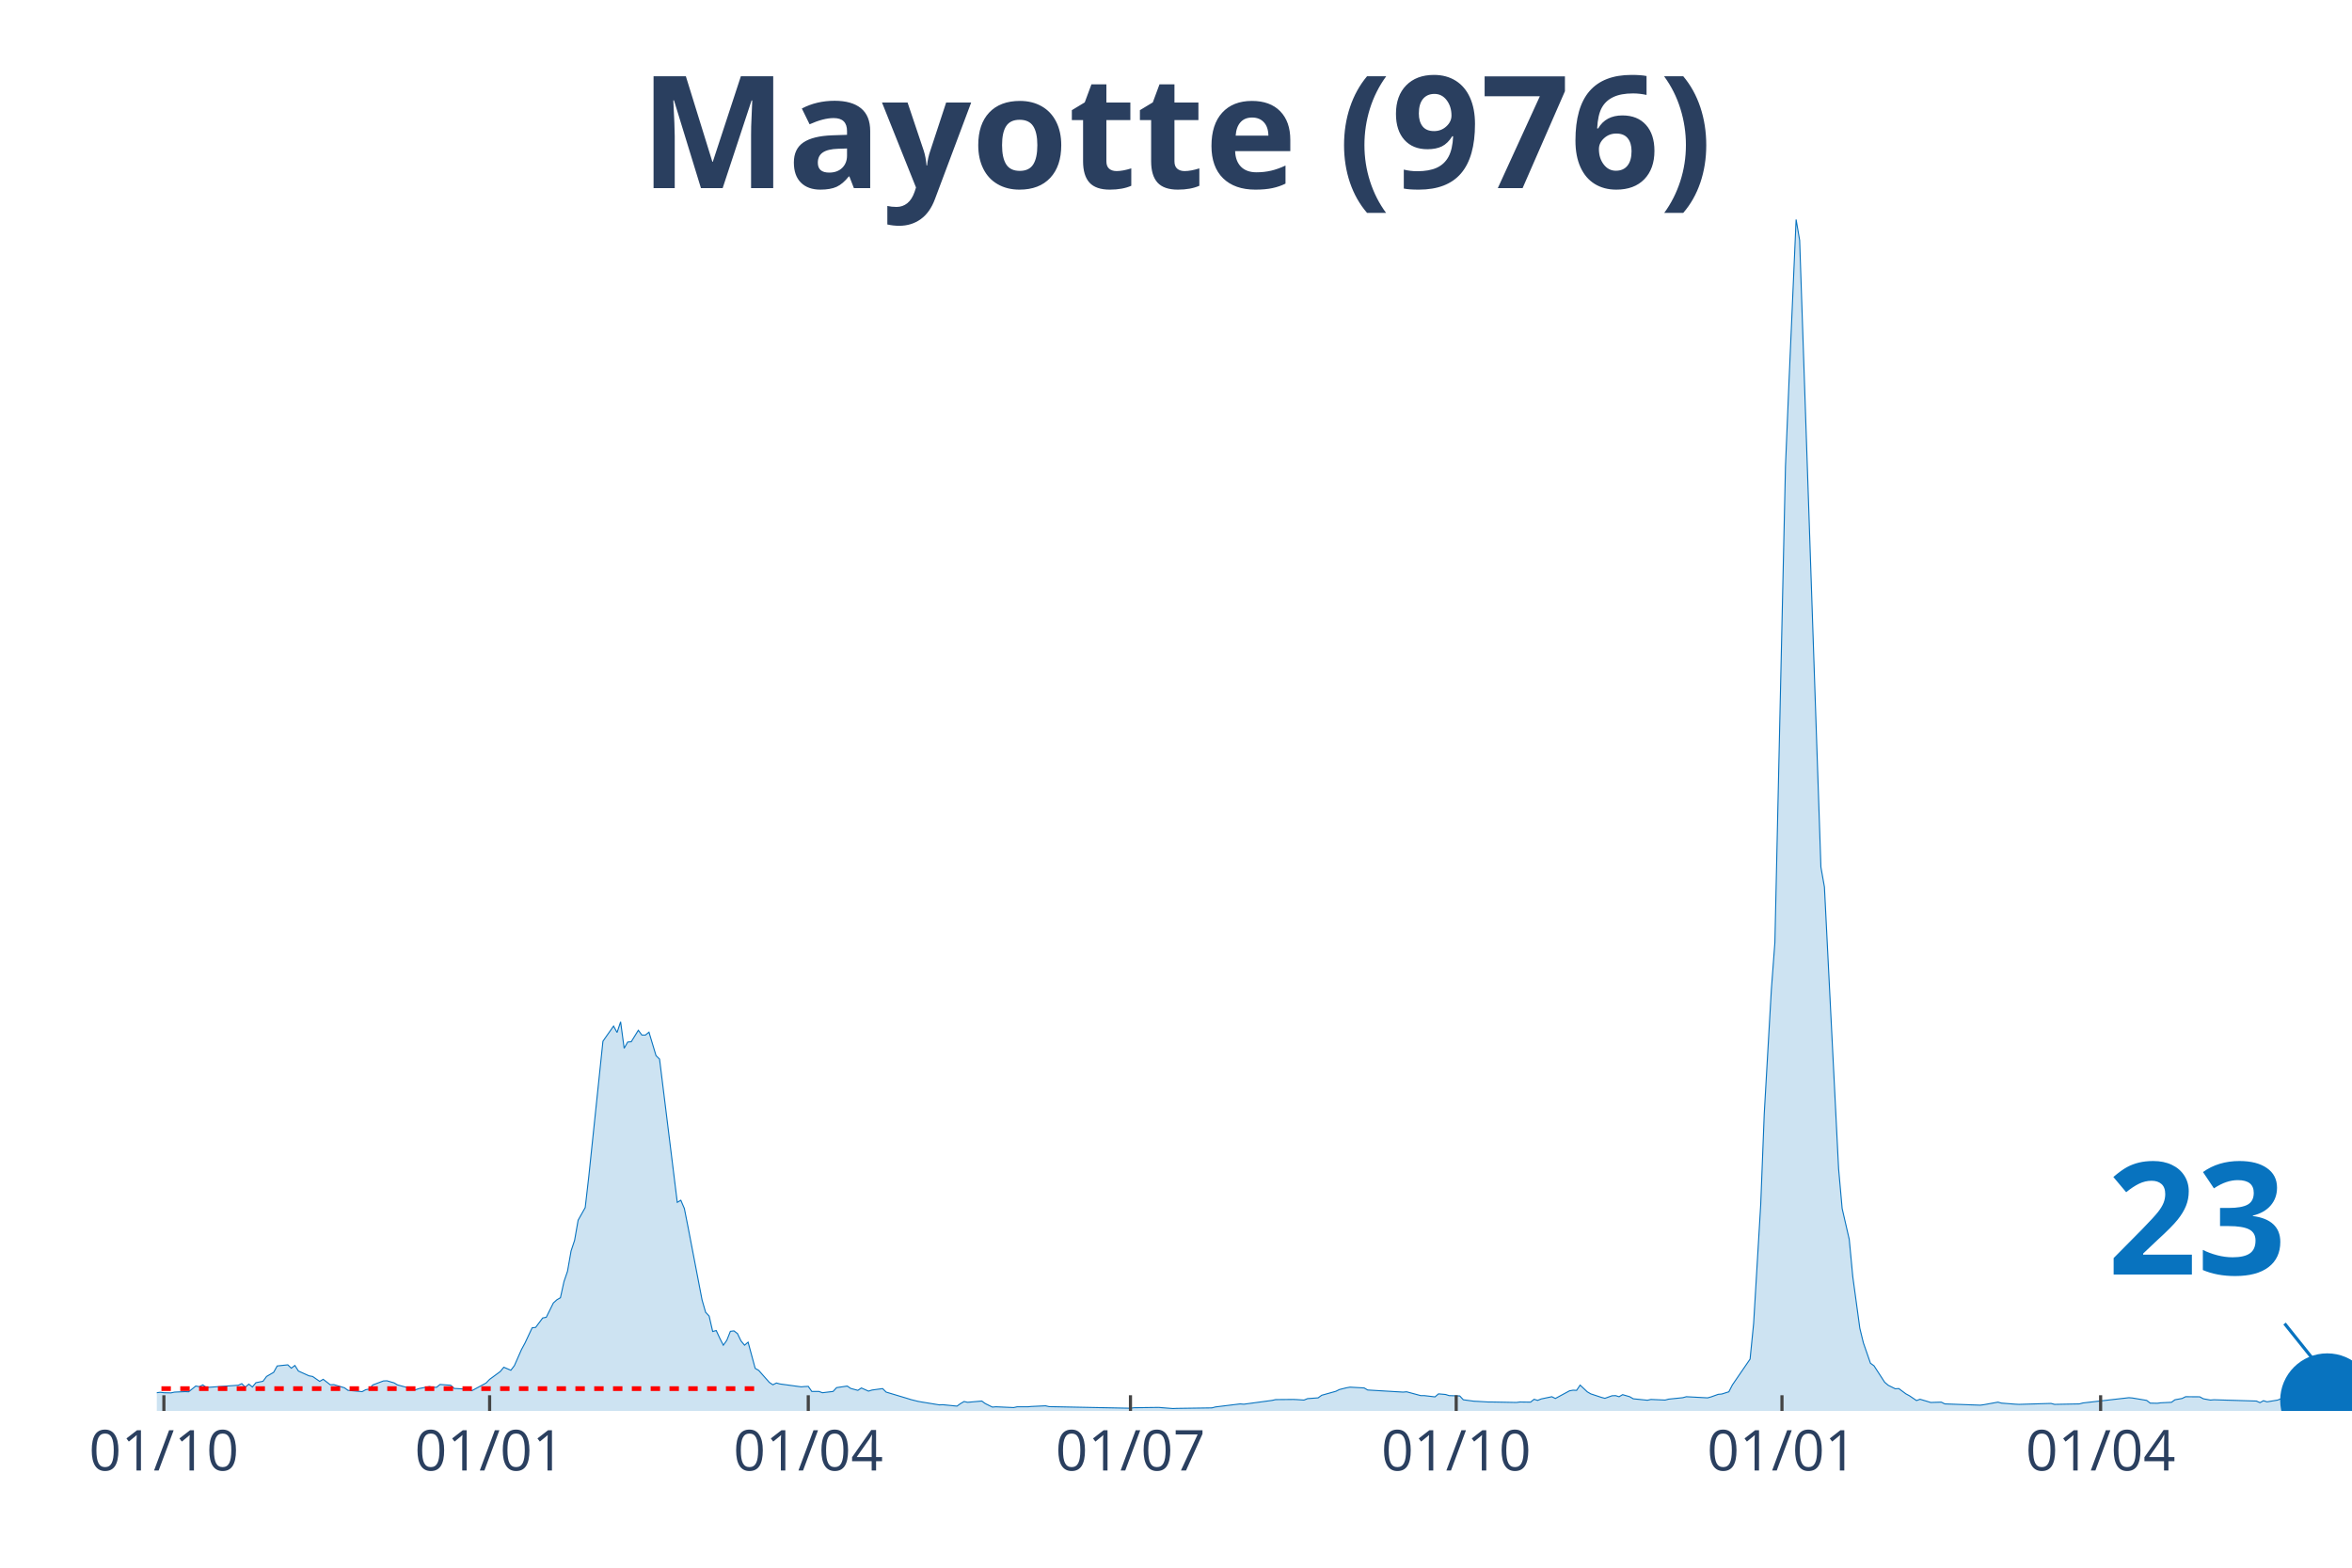
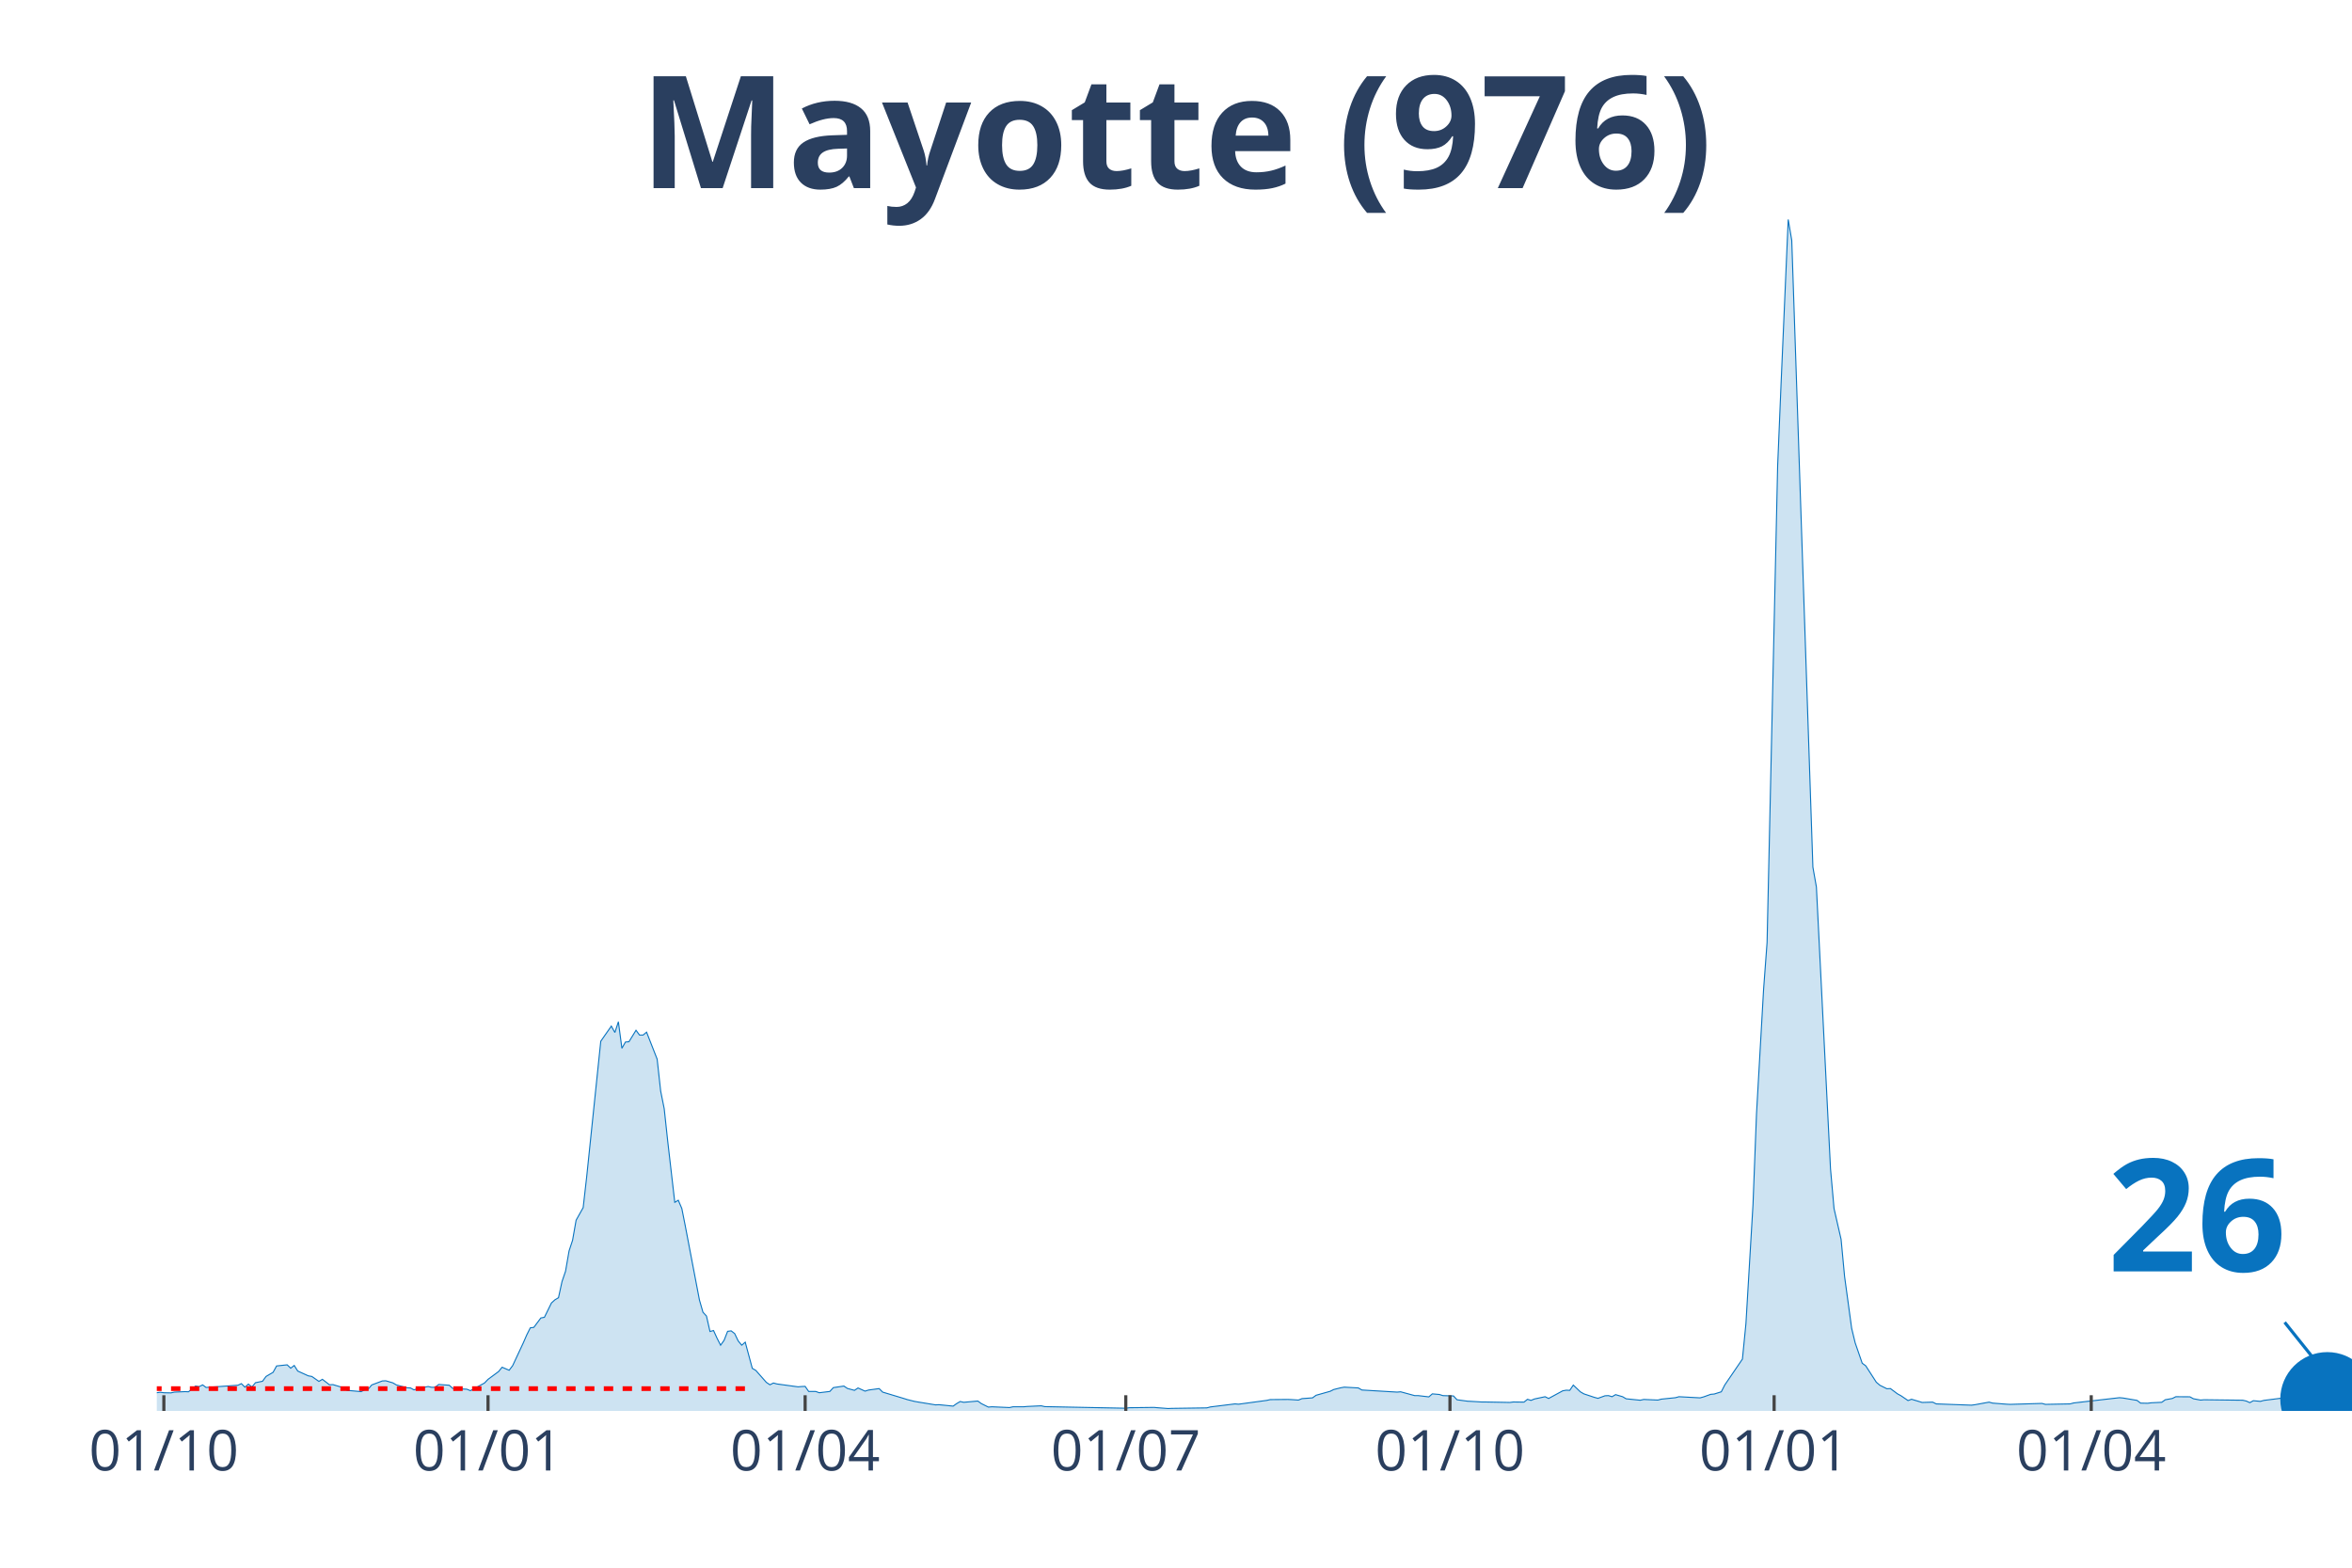
<svg xmlns="http://www.w3.org/2000/svg" class="main-svg" width="1125" height="750" style="" viewBox="0 0 750 500">
  <rect x="0" y="0" width="750" height="500" style="fill: rgb(0, 0, 0); fill-opacity: 0;" />
-   <defs id="defs-206b1f">
+   <defs id="defs-653db0">
    <g class="clips">
-       <clipPath id="clip206b1fxyplot" class="plotclip">
+       <clipPath id="clip653db0xyplot" class="plotclip">
        <rect width="700" height="380" />
      </clipPath>
-       <clipPath class="axesclip" id="clip206b1fx">
+       <clipPath class="axesclip" id="clip653db0x">
        <rect x="50" y="0" width="700" height="500" />
      </clipPath>
-       <clipPath class="axesclip" id="clip206b1fy">
+       <clipPath class="axesclip" id="clip653db0y">
        <rect x="0" y="70" width="750" height="380" />
      </clipPath>
-       <clipPath class="axesclip" id="clip206b1fxy">
+       <clipPath class="axesclip" id="clip653db0xy">
        <rect x="50" y="70" width="700" height="380" />
      </clipPath>
    </g>
    <g class="gradients" />
  </defs>
  <g class="bglayer">
    <rect class="bg" x="50" y="70" width="700" height="380" style="fill: rgb(0, 0, 0); fill-opacity: 0; stroke-width: 0;" />
  </g>
  <g class="layer-below">
    <g class="imagelayer" />
    <g class="shapelayer" />
  </g>
  <g class="cartesianlayer">
    <g class="subplot xy">
      <g class="layer-subplot">
        <g class="shapelayer" />
        <g class="imagelayer" />
      </g>
      <g class="gridlayer">
        <g class="x">
-           <path class="xgrid crisp" transform="translate(52.26,0)" d="M0,70v380" style="stroke: rgb(255, 255, 255); stroke-opacity: 1; stroke-width: 1px;" />
-           <path class="xgrid crisp" transform="translate(156.13,0)" d="M0,70v380" style="stroke: rgb(255, 255, 255); stroke-opacity: 1; stroke-width: 1px;" />
-           <path class="xgrid crisp" transform="translate(257.74,0)" d="M0,70v380" style="stroke: rgb(255, 255, 255); stroke-opacity: 1; stroke-width: 1px;" />
-           <path class="xgrid crisp" transform="translate(360.48,0)" d="M0,70v380" style="stroke: rgb(255, 255, 255); stroke-opacity: 1; stroke-width: 1px;" />
-           <path class="xgrid crisp" transform="translate(464.35,0)" d="M0,70v380" style="stroke: rgb(255, 255, 255); stroke-opacity: 1; stroke-width: 1px;" />
-           <path class="xgrid crisp" transform="translate(568.23,0)" d="M0,70v380" style="stroke: rgb(255, 255, 255); stroke-opacity: 1; stroke-width: 1px;" />
-           <path class="xgrid crisp" transform="translate(669.84,0)" d="M0,70v380" style="stroke: rgb(255, 255, 255); stroke-opacity: 1; stroke-width: 1px;" />
+           <path class="xgrid crisp" transform="translate(52.25,0)" d="M0,70v380" style="stroke: rgb(255, 255, 255); stroke-opacity: 1; stroke-width: 1px;" />
+           <path class="xgrid crisp" transform="translate(155.62,0)" d="M0,70v380" style="stroke: rgb(255, 255, 255); stroke-opacity: 1; stroke-width: 1px;" />
+           <path class="xgrid crisp" transform="translate(256.74,0)" d="M0,70v380" style="stroke: rgb(255, 255, 255); stroke-opacity: 1; stroke-width: 1px;" />
+           <path class="xgrid crisp" transform="translate(358.99,0)" d="M0,70v380" style="stroke: rgb(255, 255, 255); stroke-opacity: 1; stroke-width: 1px;" />
+           <path class="xgrid crisp" transform="translate(462.36,0)" d="M0,70v380" style="stroke: rgb(255, 255, 255); stroke-opacity: 1; stroke-width: 1px;" />
+           <path class="xgrid crisp" transform="translate(565.73,0)" d="M0,70v380" style="stroke: rgb(255, 255, 255); stroke-opacity: 1; stroke-width: 1px;" />
+           <path class="xgrid crisp" transform="translate(666.85,0)" d="M0,70v380" style="stroke: rgb(255, 255, 255); stroke-opacity: 1; stroke-width: 1px;" />
        </g>
        <g class="y" />
      </g>
      <g class="zerolinelayer" />
      <path class="xlines-below" />
      <path class="ylines-below" />
      <g class="overlines-below" />
      <g class="xaxislayer-below" />
      <g class="yaxislayer-below" />
      <g class="overaxes-below" />
-       <g class="plot" transform="translate(50, 70)" clip-path="url('#clip206b1fxyplot')">
+       <g class="plot" transform="translate(50, 70)" clip-path="url('#clip653db0xyplot')">
        <g class="scatterlayer mlayer">
-           <g class="trace scatter tracee49251" style="stroke-miterlimit: 2;">
+           <g class="trace scatter trace3a2e43" style="stroke-miterlimit: 2;">
            <g class="fills">
              <g>
-                 <path class="js-fill" d="M680.81,380L-153.55,380L-153.55,378.37L-146.77,379.03L-145.65,377.61L-142.26,372.98L-141.13,368.21L-136.61,362.39L-135.48,363.92L-134.35,364.38L-133.23,368.66L-129.84,373.54L-128.71,373.69L-121.94,373.18L-120.81,373.18L-117.42,374.25L-116.29,374.1L-102.74,374.3L-101.61,374.91L-92.58,377.25L-91.45,376.84L-73.39,375.62L-72.26,375.78L-68.87,376.03L-67.74,375.83L-65.48,376.29L-64.35,376.03L-57.58,375.62L-56.45,376.03L-37.26,375.83L-36.13,375.73L-32.74,375.27L-31.61,374.25L-29.35,374.05L-28.23,373.13L-18.06,374.25L-16.94,374.35L-14.68,374L-13.55,374.3L-11.29,375.22L-10.16,375.22L-7.9,375.12L-6.77,375.02L1.13,374.05L2.26,374.2L4.52,374.25L5.65,374L9.03,373.85L10.16,373.9L12.42,372.06L13.55,372.26L14.68,371.7L15.81,372.52L25.97,371.81L27.1,371.3L28.23,372.42L29.35,371.45L30.48,372.37L31.61,371L33.87,370.54L35,369.01L37.26,367.69L38.39,365.66L41.77,365.3L42.9,366.37L44.03,365.5L45.16,367.28L48.55,368.81L49.68,369.01L51.94,370.58L53.06,369.92L55.32,371.66L56.45,371.61L59.84,372.62L60.97,373.44L65.48,373.85L66.61,373.24L67.74,373.03L68.87,371.71L72.26,370.44L73.39,370.39L75.65,371.05L76.77,371.71L80.16,372.62L81.29,372.68L82.42,373.29L83.55,372.88L86.94,372.22L88.06,372.47L89.19,372.47L90.32,371.56L93.71,371.81L94.84,372.83L99.35,373.08L100.48,373.54L105,371.1L106.13,369.93L109.52,367.44L110.65,366.06L112.9,367.03L114.03,365.55L116.29,360.42L117.42,358.33L119.68,353.5L120.81,353.35L123.06,350.35L124.19,350.14L126.45,345.57L127.58,344.55L128.71,343.89L129.84,338.75L130.97,335.44L132.1,328.98L133.23,325.58L134.35,319.17L136.61,315.15L137.74,305.33L142.26,262.1L143.39,260.47L145.65,257.27L146.77,259.3L147.9,255.89L149.03,264.34L150.16,262.35L151.29,262.25L153.55,258.59L154.68,260.12L155.81,260.12L156.94,259.2L159.19,266.68L160.32,267.8L165.97,313.47L167.1,312.81L168.23,315.45L169.35,321.1L173.87,344.6L175,348.52L176.13,349.74L177.26,354.67L178.39,354.36L179.52,356.81L180.65,359.04L181.77,357.47L182.9,354.62L184.03,354.47L185.16,355.33L186.29,357.67L187.42,359.04L188.55,358.08L190.81,366.42L191.94,367.08L195.32,370.9L196.45,371.66L197.58,371.1L198.71,371.4L205.48,372.32L206.61,372.22L207.74,372.17L208.87,373.79L211.13,373.79L212.26,374.2L215.65,373.79L216.77,372.57L220.16,372.07L221.29,372.83L223.55,373.44L224.68,372.68L226.94,373.69L228.06,373.34L231.45,372.88L232.58,374L239.35,376.03L240.48,376.39L242.74,376.95L243.87,377.15L249.52,378.07L250.65,378.02L255.16,378.47L256.29,377.66L257.42,377L258.55,377.25L263.06,376.85L264.19,377.66L266.45,378.78L267.58,378.68L273.23,378.93L274.35,378.68L277.74,378.68L278.87,378.58L283.39,378.37L284.52,378.63L310.48,379.14L311.61,378.98L319.52,378.88L320.65,378.98L324.03,379.24L325.16,379.19L336.45,379.03L337.58,378.73L345.48,377.76L346.61,377.86L355.65,376.64L356.77,376.39L362.42,376.34L363.55,376.39L365.81,376.54L366.94,376.08L370.32,375.83L371.45,375.01L375.97,373.74L377.1,373.18L379.35,372.62L380.48,372.42L385,372.67L386.13,373.33L397.42,374L398.55,373.9L403.06,375.12L404.19,375.12L407.58,375.52L408.71,374.56L410.97,374.76L412.1,375.12L415.48,375.22L416.61,376.44L420,376.9L421.13,376.95L424.52,377.15L425.65,377.15L433.55,377.3L434.68,377.15L438.06,377.2L439.19,376.29L440.32,376.64L441.45,376.18L444.84,375.47L445.97,376.03L450.48,373.59L451.61,373.39L452.74,373.44L453.87,371.76L456.13,373.9L457.26,374.56L460.65,375.68L461.77,375.98L464.03,375.17L465.16,375.12L466.29,375.47L467.42,374.81L469.68,375.47L470.81,376.13L475.32,376.59L476.45,376.34L480.97,376.54L482.1,376.24L486.61,375.78L487.74,375.47L494.52,375.83L495.65,375.52L497.9,374.71L499.03,374.61L501.29,373.9L502.42,371.71L508.06,363.47L509.19,352.13L511.45,314.23L512.58,285.24L514.84,245.67L515.97,230.61L519.35,78.63L520.48,51.52L522.74,0L523.87,6.66L530.65,206.56L531.77,212.91L536.29,302.79L537.42,315.45L539.68,325.27L540.81,337.17L543.06,353.65L544.19,358.28L546.45,364.79L547.58,365.61L550.97,370.84L552.1,371.81L554.35,372.93L555.48,372.87L557.74,374.55L558.87,375.16L561.13,376.69L562.26,376.28L564.52,376.95L565.65,377.3L569.03,377.2L570.16,377.76L581.45,378.17L582.58,378.02L587.1,377.2L588.23,377.51L592.74,377.86L593.87,377.91L604.03,377.61L605.16,377.91L613.06,377.76L614.19,377.46L628.87,375.78L630,375.88L634.52,376.64L635.65,377.51L637.9,377.56L639.03,377.41L642.42,377.25L643.55,376.44L645.81,376.03L646.94,375.47L651.45,375.5L652.58,376.12L654.84,376.54L655.97,376.44L669.52,376.85L670.65,377.36L671.77,376.74L672.9,377.1L676.29,376.54L677.42,376.08L680.81,376.03" style="fill: rgb(8, 115, 191); fill-opacity: 0.2; stroke-width: 0;" />
+                 <path class="js-fill" d="M680.9,380L-152.81,380L-152.81,378.37L-146.07,379.03L-144.94,377.61L-141.57,372.98L-140.45,368.21L-135.96,362.39L-134.83,363.92L-133.71,364.38L-132.58,368.66L-129.21,373.54L-128.09,373.69L-121.35,373.18L-120.22,373.18L-116.85,374.25L-115.73,374.1L-102.25,374.3L-101.12,374.91L-92.13,377.25L-91.01,376.84L-73.03,375.62L-71.91,375.78L-68.54,376.03L-67.42,375.83L-65.17,376.29L-64.04,376.03L-57.3,375.62L-56.18,376.03L-38.2,375.68L-37.08,375.83L-32.58,375.27L-31.46,374.25L-29.21,374.05L-28.09,373.13L-17.98,374.25L-16.85,374.35L-14.61,374L-13.48,374.3L-11.24,375.22L-10.11,375.22L-7.87,375.12L-6.74,375.02L1.12,374.05L2.25,374.2L4.49,374.25L5.62,374L8.99,373.85L10.11,373.9L12.36,372.06L13.48,372.26L14.61,371.7L15.73,372.52L25.84,371.81L26.97,371.3L28.09,372.42L29.21,371.45L30.34,372.37L31.46,371L33.71,370.54L34.83,369.01L37.08,367.69L38.2,365.66L41.57,365.3L42.7,366.37L43.82,365.5L44.94,367.28L48.31,368.81L49.44,369.01L51.69,370.58L52.81,369.92L55.06,371.66L56.18,371.61L59.55,372.62L60.67,373.44L65.17,373.85L66.29,373.24L67.42,373.03L68.54,371.71L71.91,370.44L73.03,370.39L75.28,371.05L76.4,371.71L79.78,372.62L80.9,372.68L82.02,373.29L83.15,372.88L86.52,372.22L87.64,372.47L88.76,372.47L89.89,371.56L93.26,371.81L94.38,372.83L98.88,373.08L100,373.54L104.49,371.1L105.62,369.93L108.99,367.44L110.11,366.06L112.36,367.03L113.48,365.55L116.85,358.33L117.98,355.74L119.1,353.5L120.22,353.35L122.47,350.35L123.6,350.14L125.84,345.57L126.97,344.55L128.09,343.89L129.21,338.75L130.34,335.44L131.46,328.98L132.58,325.58L133.71,319.17L135.96,315.15L137.08,305.33L141.57,262.1L142.7,260.47L144.94,257.27L146.07,259.3L147.19,255.89L148.31,264.34L149.44,262.35L150.56,262.25L152.81,258.59L153.93,260.12L155.06,260.12L156.18,259.2L159.55,267.8L160.67,277.97L161.8,283.61L162.92,293.99L165.17,313.47L166.29,312.81L167.42,315.45L168.54,321.1L173.03,344.6L174.16,348.52L175.28,349.74L176.4,354.67L177.53,354.36L178.65,356.81L179.78,359.04L180.9,357.47L182.02,354.62L183.15,354.47L184.27,355.33L185.39,357.67L186.52,359.04L187.64,358.08L189.89,366.42L191.01,367.08L194.38,370.9L195.51,371.66L196.63,371.1L197.75,371.4L204.49,372.32L205.62,372.22L206.74,372.17L207.87,373.79L210.11,373.79L211.24,374.2L214.61,373.79L215.73,372.57L219.1,372.07L220.22,372.83L222.47,373.44L223.6,372.68L225.84,373.69L226.97,373.34L230.34,372.88L231.46,374L238.2,376.03L239.33,376.39L241.57,376.95L242.7,377.15L248.31,378.07L249.44,378.02L253.93,378.47L255.06,377.66L256.18,377L257.3,377.25L261.8,376.85L262.92,377.66L265.17,378.78L266.29,378.68L271.91,378.93L273.03,378.68L276.4,378.68L277.53,378.58L282.02,378.37L283.15,378.63L308.99,379.14L310.11,378.98L317.98,378.88L319.1,378.98L322.47,379.24L323.6,379.19L334.83,379.03L335.96,378.73L343.82,377.76L344.94,377.86L353.93,376.64L355.06,376.39L360.67,376.34L361.8,376.39L364.04,376.54L365.17,376.08L368.54,375.83L369.66,375.01L374.16,373.74L375.28,373.18L377.53,372.62L378.65,372.42L383.15,372.67L384.27,373.33L395.51,374L396.63,373.9L401.12,375.12L402.25,375.12L405.62,375.52L406.74,374.56L408.99,374.76L410.11,375.12L413.48,375.22L414.61,376.44L417.98,376.9L419.1,376.95L422.47,377.15L423.6,377.15L431.46,377.3L432.58,377.15L435.96,377.2L437.08,376.29L438.2,376.64L439.33,376.18L442.7,375.47L443.82,376.03L448.31,373.59L449.44,373.39L450.56,373.44L451.69,371.76L453.93,373.9L455.06,374.56L458.43,375.68L459.55,375.98L461.8,375.17L462.92,375.12L464.04,375.47L465.17,374.81L467.42,375.47L468.54,376.13L473.03,376.59L474.16,376.34L478.65,376.54L479.78,376.24L484.27,375.78L485.39,375.47L492.13,375.83L493.26,375.52L495.51,374.71L496.63,374.61L498.88,373.9L500,371.71L505.62,363.47L506.74,352.13L508.99,314.23L510.11,285.24L512.36,245.67L513.48,230.61L516.85,78.63L517.98,51.52L520.22,0L521.35,6.66L528.09,206.56L529.21,212.91L533.71,302.79L534.83,315.45L537.08,325.27L538.2,337.17L540.45,353.65L541.57,358.28L543.82,364.79L544.94,365.61L548.31,370.84L549.44,371.81L551.69,372.93L552.81,372.87L555.06,374.55L556.18,375.16L558.43,376.69L559.55,376.28L561.8,376.95L562.92,377.3L566.29,377.2L567.42,377.76L578.65,378.17L579.78,378.02L584.27,377.2L585.39,377.51L589.89,377.86L591.01,377.91L601.12,377.61L602.25,377.91L610.11,377.76L611.24,377.46L625.84,375.78L626.97,375.88L631.46,376.64L632.58,377.51L634.83,377.56L635.96,377.41L639.33,377.25L640.45,376.44L642.7,376.03L643.82,375.47L648.31,375.5L649.44,376.12L651.69,376.54L652.81,376.44L665.17,376.59L666.29,376.85L667.42,377.36L668.54,376.74L670.79,376.95L671.91,376.64L677.53,375.93L678.65,376.13L680.9,375.73" style="fill: rgb(8, 115, 191); fill-opacity: 0.2; stroke-width: 0;" />
              </g>
            </g>
            <g class="errorbars" />
            <g class="lines">
-               <path class="js-line" d="M-153.55,378.37L-146.77,379.03L-145.65,377.61L-142.26,372.98L-141.13,368.21L-136.61,362.39L-135.48,363.92L-134.35,364.38L-133.23,368.66L-129.84,373.54L-128.71,373.69L-121.94,373.18L-120.81,373.18L-117.42,374.25L-116.29,374.1L-102.74,374.3L-101.61,374.91L-92.58,377.25L-91.45,376.84L-73.39,375.62L-72.26,375.78L-68.87,376.03L-67.74,375.83L-65.48,376.29L-64.35,376.03L-57.58,375.62L-56.45,376.03L-37.26,375.83L-36.13,375.73L-32.74,375.27L-31.61,374.25L-29.35,374.05L-28.23,373.13L-18.06,374.25L-16.94,374.35L-14.68,374L-13.55,374.3L-11.29,375.22L-10.16,375.22L-7.9,375.12L-6.77,375.02L1.13,374.05L2.26,374.2L4.52,374.25L5.65,374L9.03,373.85L10.16,373.9L12.42,372.06L13.55,372.26L14.68,371.7L15.81,372.52L25.97,371.81L27.1,371.3L28.23,372.42L29.35,371.45L30.48,372.37L31.61,371L33.87,370.54L35,369.01L37.26,367.69L38.39,365.66L41.77,365.3L42.9,366.37L44.03,365.5L45.16,367.28L48.55,368.81L49.68,369.01L51.94,370.58L53.06,369.92L55.32,371.66L56.45,371.61L59.84,372.62L60.97,373.44L65.48,373.85L66.61,373.24L67.74,373.03L68.87,371.71L72.26,370.44L73.39,370.39L75.65,371.05L76.77,371.71L80.16,372.62L81.29,372.68L82.42,373.29L83.55,372.88L86.94,372.22L88.06,372.47L89.19,372.47L90.32,371.56L93.71,371.81L94.84,372.83L99.35,373.08L100.48,373.54L105,371.1L106.13,369.93L109.52,367.44L110.65,366.06L112.9,367.03L114.03,365.55L116.29,360.42L117.42,358.33L119.68,353.5L120.81,353.35L123.06,350.35L124.19,350.14L126.45,345.57L127.58,344.55L128.71,343.89L129.84,338.75L130.97,335.44L132.1,328.98L133.23,325.58L134.35,319.17L136.61,315.15L137.74,305.33L142.26,262.1L143.39,260.47L145.65,257.27L146.77,259.3L147.9,255.89L149.03,264.34L150.16,262.35L151.29,262.25L153.55,258.59L154.68,260.12L155.81,260.12L156.94,259.2L159.19,266.68L160.32,267.8L165.97,313.47L167.1,312.81L168.23,315.45L169.35,321.1L173.87,344.6L175,348.52L176.13,349.74L177.26,354.67L178.39,354.36L179.52,356.81L180.65,359.04L181.77,357.47L182.9,354.62L184.03,354.47L185.16,355.33L186.29,357.67L187.42,359.04L188.55,358.08L190.81,366.42L191.94,367.08L195.32,370.9L196.45,371.66L197.58,371.1L198.71,371.4L205.48,372.32L206.61,372.22L207.74,372.17L208.87,373.79L211.13,373.79L212.26,374.2L215.65,373.79L216.77,372.57L220.16,372.07L221.29,372.83L223.55,373.44L224.68,372.68L226.94,373.69L228.06,373.34L231.45,372.88L232.58,374L239.35,376.03L240.48,376.39L242.74,376.95L243.87,377.15L249.52,378.07L250.65,378.02L255.16,378.47L256.29,377.66L257.42,377L258.55,377.25L263.06,376.85L264.19,377.66L266.45,378.78L267.58,378.68L273.23,378.93L274.35,378.68L277.74,378.68L278.87,378.58L283.39,378.37L284.52,378.63L310.48,379.14L311.61,378.98L319.52,378.88L320.65,378.98L324.03,379.24L325.16,379.19L336.45,379.03L337.58,378.73L345.48,377.76L346.61,377.86L355.65,376.64L356.77,376.39L362.42,376.34L363.55,376.39L365.81,376.54L366.94,376.08L370.32,375.83L371.45,375.01L375.97,373.74L377.1,373.18L379.35,372.62L380.48,372.42L385,372.67L386.13,373.33L397.42,374L398.55,373.9L403.06,375.12L404.19,375.12L407.58,375.52L408.71,374.56L410.97,374.76L412.1,375.12L415.48,375.22L416.61,376.44L420,376.9L421.13,376.95L424.52,377.15L425.65,377.15L433.55,377.3L434.68,377.15L438.06,377.2L439.19,376.29L440.32,376.64L441.45,376.18L444.84,375.47L445.97,376.03L450.48,373.59L451.61,373.39L452.74,373.44L453.87,371.76L456.13,373.9L457.26,374.56L460.65,375.68L461.77,375.98L464.03,375.17L465.16,375.12L466.29,375.47L467.42,374.81L469.68,375.47L470.81,376.13L475.32,376.59L476.45,376.34L480.97,376.54L482.1,376.24L486.61,375.78L487.74,375.47L494.52,375.83L495.65,375.52L497.9,374.71L499.03,374.61L501.29,373.9L502.42,371.71L508.06,363.47L509.19,352.13L511.45,314.23L512.58,285.24L514.84,245.67L515.97,230.61L519.35,78.63L520.48,51.52L522.74,0L523.87,6.66L530.65,206.56L531.77,212.91L536.29,302.79L537.42,315.45L539.68,325.27L540.81,337.17L543.06,353.65L544.19,358.28L546.45,364.79L547.58,365.61L550.97,370.84L552.1,371.81L554.35,372.93L555.48,372.87L557.74,374.55L558.87,375.16L561.13,376.69L562.26,376.28L564.52,376.95L565.65,377.3L569.03,377.2L570.16,377.76L581.45,378.17L582.58,378.02L587.1,377.2L588.23,377.51L592.74,377.86L593.87,377.91L604.03,377.61L605.16,377.91L613.06,377.76L614.19,377.46L628.87,375.78L630,375.88L634.52,376.64L635.65,377.51L637.9,377.56L639.03,377.41L642.42,377.25L643.55,376.44L645.81,376.03L646.94,375.47L651.45,375.5L652.58,376.12L654.84,376.54L655.97,376.44L669.52,376.85L670.65,377.36L671.77,376.74L672.9,377.1L676.29,376.54L677.42,376.08L680.81,376.03" style="vector-effect: non-scaling-stroke; fill: none; stroke: rgb(8, 115, 191); stroke-opacity: 1; stroke-width: 0.5px; opacity: 1;" />
+               <path class="js-line" d="M-152.81,378.37L-146.07,379.03L-144.94,377.61L-141.57,372.98L-140.45,368.21L-135.96,362.39L-134.83,363.92L-133.71,364.38L-132.58,368.66L-129.21,373.54L-128.09,373.69L-121.35,373.18L-120.22,373.18L-116.85,374.25L-115.73,374.1L-102.25,374.3L-101.12,374.91L-92.13,377.25L-91.01,376.84L-73.03,375.62L-71.91,375.78L-68.54,376.03L-67.42,375.83L-65.17,376.29L-64.04,376.03L-57.3,375.62L-56.18,376.03L-38.2,375.68L-37.08,375.83L-32.58,375.27L-31.46,374.25L-29.21,374.05L-28.09,373.13L-17.98,374.25L-16.85,374.35L-14.61,374L-13.48,374.3L-11.24,375.22L-10.11,375.22L-7.87,375.12L-6.74,375.02L1.12,374.05L2.25,374.2L4.49,374.25L5.62,374L8.99,373.85L10.11,373.9L12.36,372.06L13.48,372.26L14.61,371.7L15.73,372.52L25.84,371.81L26.97,371.3L28.09,372.42L29.21,371.45L30.34,372.37L31.46,371L33.71,370.54L34.83,369.01L37.08,367.69L38.2,365.66L41.57,365.3L42.7,366.37L43.82,365.5L44.94,367.28L48.31,368.81L49.44,369.01L51.69,370.58L52.81,369.92L55.06,371.66L56.18,371.61L59.55,372.62L60.67,373.44L65.17,373.85L66.29,373.24L67.42,373.03L68.54,371.71L71.91,370.44L73.03,370.39L75.28,371.05L76.4,371.71L79.78,372.62L80.9,372.68L82.02,373.29L83.15,372.88L86.52,372.22L87.64,372.47L88.76,372.47L89.89,371.56L93.26,371.81L94.38,372.83L98.88,373.08L100,373.54L104.49,371.1L105.62,369.93L108.99,367.44L110.11,366.06L112.36,367.03L113.48,365.55L116.85,358.33L117.98,355.74L119.1,353.5L120.22,353.35L122.47,350.35L123.6,350.14L125.84,345.57L126.97,344.55L128.09,343.89L129.21,338.75L130.34,335.44L131.46,328.98L132.58,325.58L133.71,319.17L135.96,315.15L137.08,305.33L141.57,262.1L142.7,260.47L144.94,257.27L146.07,259.3L147.19,255.89L148.31,264.34L149.44,262.35L150.56,262.25L152.81,258.59L153.93,260.12L155.06,260.12L156.18,259.2L159.55,267.8L160.67,277.97L161.8,283.61L162.92,293.99L165.17,313.47L166.29,312.81L167.42,315.45L168.54,321.1L173.03,344.6L174.16,348.52L175.28,349.74L176.4,354.67L177.53,354.36L178.65,356.81L179.78,359.04L180.9,357.47L182.02,354.62L183.15,354.47L184.27,355.33L185.39,357.67L186.52,359.04L187.64,358.08L189.89,366.42L191.01,367.08L194.38,370.9L195.51,371.66L196.63,371.1L197.75,371.4L204.49,372.32L205.62,372.22L206.74,372.17L207.87,373.79L210.11,373.79L211.24,374.2L214.61,373.79L215.73,372.57L219.1,372.07L220.22,372.83L222.47,373.44L223.6,372.68L225.84,373.69L226.97,373.34L230.34,372.88L231.46,374L238.2,376.03L239.33,376.39L241.57,376.95L242.7,377.15L248.31,378.07L249.44,378.02L253.93,378.47L255.06,377.66L256.18,377L257.3,377.25L261.8,376.85L262.92,377.66L265.17,378.78L266.29,378.68L271.91,378.93L273.03,378.68L276.4,378.68L277.53,378.58L282.02,378.37L283.15,378.63L308.99,379.14L310.11,378.98L317.98,378.88L319.1,378.98L322.47,379.24L323.6,379.19L334.83,379.03L335.96,378.73L343.82,377.76L344.94,377.86L353.93,376.64L355.06,376.39L360.67,376.34L361.8,376.39L364.04,376.54L365.17,376.08L368.54,375.83L369.66,375.01L374.16,373.74L375.28,373.18L377.53,372.62L378.65,372.42L383.15,372.67L384.27,373.33L395.51,374L396.63,373.9L401.12,375.12L402.25,375.12L405.62,375.52L406.74,374.56L408.99,374.76L410.11,375.12L413.48,375.22L414.61,376.44L417.98,376.9L419.1,376.95L422.47,377.15L423.6,377.15L431.46,377.3L432.58,377.15L435.96,377.2L437.08,376.29L438.2,376.64L439.33,376.18L442.7,375.47L443.82,376.03L448.31,373.59L449.44,373.39L450.56,373.44L451.69,371.76L453.93,373.9L455.06,374.56L458.43,375.68L459.55,375.98L461.8,375.17L462.92,375.12L464.04,375.47L465.17,374.81L467.42,375.47L468.54,376.13L473.03,376.59L474.16,376.34L478.65,376.54L479.78,376.24L484.27,375.78L485.39,375.47L492.13,375.83L493.26,375.52L495.51,374.71L496.63,374.61L498.88,373.9L500,371.71L505.62,363.47L506.74,352.13L508.99,314.23L510.11,285.24L512.36,245.67L513.48,230.61L516.85,78.63L517.98,51.52L520.22,0L521.35,6.66L528.09,206.56L529.21,212.91L533.71,302.79L534.83,315.45L537.08,325.27L538.2,337.17L540.45,353.65L541.57,358.28L543.82,364.79L544.94,365.61L548.31,370.84L549.44,371.81L551.69,372.93L552.81,372.87L555.06,374.55L556.18,375.16L558.43,376.69L559.55,376.28L561.8,376.95L562.92,377.3L566.29,377.2L567.42,377.76L578.65,378.17L579.78,378.02L584.27,377.2L585.39,377.51L589.89,377.86L591.01,377.91L601.12,377.61L602.25,377.91L610.11,377.76L611.24,377.46L625.84,375.78L626.97,375.88L631.46,376.64L632.58,377.51L634.83,377.56L635.96,377.41L639.33,377.25L640.45,376.44L642.7,376.03L643.82,375.47L648.31,375.5L649.44,376.12L651.69,376.54L652.81,376.44L665.17,376.59L666.29,376.85L667.42,377.36L668.54,376.74L670.79,376.95L671.91,376.64L677.53,375.93L678.65,376.13L680.9,375.73" style="vector-effect: non-scaling-stroke; fill: none; stroke: rgb(8, 115, 191); stroke-opacity: 1; stroke-width: 0.5px; opacity: 1;" />
            </g>
            <g class="points" />
            <g class="text" />
          </g>
-           <g class="trace scatter tracef12556" style="stroke-miterlimit: 2;">
+           <g class="trace scatter trace6bd2a3" style="stroke-miterlimit: 2;">
            <g class="fills">
              <g>
-                 <path class="js-fill" d="M692.1,380L680.81,380L680.81,376.03L685.32,375.98L686.45,375.52L689.84,375.22L690.97,376.19L692.1,376.64" style="fill: rgb(8, 115, 191); fill-opacity: 0.4; stroke-width: 0;" />
+                 <path class="js-fill" d="M692.13,380L680.9,380L680.9,375.73L683.15,375.52L684.27,375.37L686.52,375.22L687.64,376.19L689.89,376.39L691.01,376.03L692.13,376.24" style="fill: rgb(8, 115, 191); fill-opacity: 0.4; stroke-width: 0;" />
              </g>
            </g>
            <g class="errorbars" />
            <g class="lines">
-               <path class="js-line" d="M680.81,376.03L685.32,375.98L686.45,375.52L689.84,375.22L690.97,376.19L692.1,376.64" style="vector-effect: non-scaling-stroke; fill: none; stroke: rgb(8, 115, 191); stroke-opacity: 1; stroke-width: 2px; opacity: 1;" />
+               <path class="js-line" d="M680.9,375.73L683.15,375.52L684.27,375.37L686.52,375.22L687.64,376.19L689.89,376.39L691.01,376.03L692.13,376.24" style="vector-effect: non-scaling-stroke; fill: none; stroke: rgb(8, 115, 191); stroke-opacity: 1; stroke-width: 2px; opacity: 1;" />
            </g>
            <g class="points" />
            <g class="text" />
          </g>
-           <g class="trace scatter trace9e6011" style="stroke-miterlimit: 2; opacity: 1;">
+           <g class="trace scatter trace5972ea" style="stroke-miterlimit: 2; opacity: 1;">
            <g class="fills" />
            <g class="errorbars" />
            <g class="lines" />
            <g class="points">
-               <path class="point" transform="translate(692.1,376.64)" d="M15,0A15,15 0 1,1 0,-15A15,15 0 0,1 15,0Z" style="opacity: 1; stroke-width: 0px; fill: rgb(8, 115, 191); fill-opacity: 1;" />
+               <path class="point" transform="translate(692.13,376.24)" d="M15,0A15,15 0 1,1 0,-15A15,15 0 0,1 15,0Z" style="opacity: 1; stroke-width: 0px; fill: rgb(8, 115, 191); fill-opacity: 1;" />
            </g>
            <g class="text" />
          </g>
        </g>
      </g>
      <g class="overplot" />
      <path class="xlines-above crisp" style="fill: none; stroke-width: 1px; stroke: rgb(0, 0, 0); stroke-opacity: 0;" d="" />
      <path class="ylines-above crisp" style="fill: none;" d="M0,0" />
      <g class="overlines-above" />
      <g class="xaxislayer-above">
-         <path class="xtick ticks crisp" d="M0,450v-5" transform="translate(52.26,0)" style="stroke: rgb(68, 68, 68); stroke-opacity: 1; stroke-width: 1px;" />
-         <path class="xtick ticks crisp" d="M0,450v-5" transform="translate(156.13,0)" style="stroke: rgb(68, 68, 68); stroke-opacity: 1; stroke-width: 1px;" />
-         <path class="xtick ticks crisp" d="M0,450v-5" transform="translate(257.74,0)" style="stroke: rgb(68, 68, 68); stroke-opacity: 1; stroke-width: 1px;" />
-         <path class="xtick ticks crisp" d="M0,450v-5" transform="translate(360.48,0)" style="stroke: rgb(68, 68, 68); stroke-opacity: 1; stroke-width: 1px;" />
-         <path class="xtick ticks crisp" d="M0,450v-5" transform="translate(464.35,0)" style="stroke: rgb(68, 68, 68); stroke-opacity: 1; stroke-width: 1px;" />
-         <path class="xtick ticks crisp" d="M0,450v-5" transform="translate(568.23,0)" style="stroke: rgb(68, 68, 68); stroke-opacity: 1; stroke-width: 1px;" />
-         <path class="xtick ticks crisp" d="M0,450v-5" transform="translate(669.84,0)" style="stroke: rgb(68, 68, 68); stroke-opacity: 1; stroke-width: 1px;" />
+         <path class="xtick ticks crisp" d="M0,450v-5" transform="translate(52.25,0)" style="stroke: rgb(68, 68, 68); stroke-opacity: 1; stroke-width: 1px;" />
+         <path class="xtick ticks crisp" d="M0,450v-5" transform="translate(155.62,0)" style="stroke: rgb(68, 68, 68); stroke-opacity: 1; stroke-width: 1px;" />
+         <path class="xtick ticks crisp" d="M0,450v-5" transform="translate(256.74,0)" style="stroke: rgb(68, 68, 68); stroke-opacity: 1; stroke-width: 1px;" />
+         <path class="xtick ticks crisp" d="M0,450v-5" transform="translate(358.99,0)" style="stroke: rgb(68, 68, 68); stroke-opacity: 1; stroke-width: 1px;" />
+         <path class="xtick ticks crisp" d="M0,450v-5" transform="translate(462.36,0)" style="stroke: rgb(68, 68, 68); stroke-opacity: 1; stroke-width: 1px;" />
+         <path class="xtick ticks crisp" d="M0,450v-5" transform="translate(565.73,0)" style="stroke: rgb(68, 68, 68); stroke-opacity: 1; stroke-width: 1px;" />
+         <path class="xtick ticks crisp" d="M0,450v-5" transform="translate(666.85,0)" style="stroke: rgb(68, 68, 68); stroke-opacity: 1; stroke-width: 1px;" />
        <g class="xtick">
-           <text text-anchor="middle" x="0" y="469" transform="translate(52.26,0)" style="font-family: 'Open Sans', verdana, arial, sans-serif; font-size: 18px; fill: rgb(42, 63, 95); fill-opacity: 1; white-space: pre;">01/10</text>
+           <text text-anchor="middle" x="0" y="469" transform="translate(52.25,0)" style="font-family: 'Open Sans', verdana, arial, sans-serif; font-size: 18px; fill: rgb(42, 63, 95); fill-opacity: 1; white-space: pre;">01/10</text>
        </g>
        <g class="xtick">
-           <text text-anchor="middle" x="0" y="469" transform="translate(156.13,0)" style="font-family: 'Open Sans', verdana, arial, sans-serif; font-size: 18px; fill: rgb(42, 63, 95); fill-opacity: 1; white-space: pre;">01/01</text>
+           <text text-anchor="middle" x="0" y="469" transform="translate(155.62,0)" style="font-family: 'Open Sans', verdana, arial, sans-serif; font-size: 18px; fill: rgb(42, 63, 95); fill-opacity: 1; white-space: pre;">01/01</text>
        </g>
        <g class="xtick">
-           <text text-anchor="middle" x="0" y="469" transform="translate(257.74,0)" style="font-family: 'Open Sans', verdana, arial, sans-serif; font-size: 18px; fill: rgb(42, 63, 95); fill-opacity: 1; white-space: pre;">01/04</text>
+           <text text-anchor="middle" x="0" y="469" transform="translate(256.74,0)" style="font-family: 'Open Sans', verdana, arial, sans-serif; font-size: 18px; fill: rgb(42, 63, 95); fill-opacity: 1; white-space: pre;">01/04</text>
        </g>
        <g class="xtick">
-           <text text-anchor="middle" x="0" y="469" transform="translate(360.48,0)" style="font-family: 'Open Sans', verdana, arial, sans-serif; font-size: 18px; fill: rgb(42, 63, 95); fill-opacity: 1; white-space: pre;">01/07</text>
+           <text text-anchor="middle" x="0" y="469" transform="translate(358.99,0)" style="font-family: 'Open Sans', verdana, arial, sans-serif; font-size: 18px; fill: rgb(42, 63, 95); fill-opacity: 1; white-space: pre;">01/07</text>
        </g>
        <g class="xtick">
-           <text text-anchor="middle" x="0" y="469" transform="translate(464.35,0)" style="font-family: 'Open Sans', verdana, arial, sans-serif; font-size: 18px; fill: rgb(42, 63, 95); fill-opacity: 1; white-space: pre;">01/10</text>
+           <text text-anchor="middle" x="0" y="469" transform="translate(462.36,0)" style="font-family: 'Open Sans', verdana, arial, sans-serif; font-size: 18px; fill: rgb(42, 63, 95); fill-opacity: 1; white-space: pre;">01/10</text>
        </g>
        <g class="xtick">
-           <text text-anchor="middle" x="0" y="469" transform="translate(568.23,0)" style="font-family: 'Open Sans', verdana, arial, sans-serif; font-size: 18px; fill: rgb(42, 63, 95); fill-opacity: 1; white-space: pre;">01/01</text>
+           <text text-anchor="middle" x="0" y="469" transform="translate(565.73,0)" style="font-family: 'Open Sans', verdana, arial, sans-serif; font-size: 18px; fill: rgb(42, 63, 95); fill-opacity: 1; white-space: pre;">01/01</text>
        </g>
        <g class="xtick">
-           <text text-anchor="middle" x="0" y="469" transform="translate(669.84,0)" style="font-family: 'Open Sans', verdana, arial, sans-serif; font-size: 18px; fill: rgb(42, 63, 95); fill-opacity: 1; white-space: pre;">01/04</text>
+           <text text-anchor="middle" x="0" y="469" transform="translate(666.85,0)" style="font-family: 'Open Sans', verdana, arial, sans-serif; font-size: 18px; fill: rgb(42, 63, 95); fill-opacity: 1; white-space: pre;">01/04</text>
        </g>
      </g>
      <g class="yaxislayer-above" />
      <g class="overaxes-above" />
    </g>
  </g>
  <g class="polarlayer" />
  <g class="ternarylayer" />
  <g class="geolayer" />
  <g class="funnelarealayer" />
  <g class="pielayer" />
  <g class="treemaplayer" />
  <g class="sunburstlayer" />
  <g class="glimages" />
-   <defs id="topdefs-206b1f">
+   <defs id="topdefs-653db0">
    <g class="clips" />
  </defs>
  <g class="layer-above">
    <g class="imagelayer" />
    <g class="shapelayer">
-       <path data-index="0" fill-rule="evenodd" d="M-584.52,442.89L240.81,442.89" clip-path="url('#clip206b1fxy')" style="opacity: 1; stroke: rgb(255, 0, 0); stroke-opacity: 1; fill: rgb(0, 0, 0); fill-opacity: 0; stroke-dasharray: 3px, 3px; stroke-width: 1.5px;" />
+       <path data-index="0" fill-rule="evenodd" d="M-581.46,442.89L239.89,442.89" clip-path="url('#clip653db0xy')" style="opacity: 1; stroke: rgb(255, 0, 0); stroke-opacity: 1; fill: rgb(0, 0, 0); fill-opacity: 0; stroke-dasharray: 3px, 3px; stroke-width: 1.5px;" />
    </g>
  </g>
  <g class="infolayer">
    <g class="g-gtitle">
      <text class="gtitle" x="375" y="25" text-anchor="middle" dy="0.7em" style="font-family: 'Open Sans', verdana, arial, sans-serif; font-size: 50px; fill: rgb(42, 63, 95); opacity: 1; font-weight: normal; white-space: pre;">
        <tspan style="font-weight:bold">Mayotte (976)</tspan>
      </text>
    </g>
    <g class="g-xtitle" />
    <g class="annotation" data-index="0" style="opacity: 1;">
-       <g class="annotation-text-g" transform="rotate(0,700.1,386.64)">
-         <g class="cursor-pointer" transform="translate(657, 351)">
+       <g class="annotation-text-g" transform="rotate(0,700.13,386.24)">
+         <g class="cursor-pointer" transform="translate(657, 350)">
          <rect class="bg" x="0.5" y="0.5" width="86" height="71" style="stroke-width: 1px; stroke: rgb(0, 0, 0); stroke-opacity: 0; fill: rgb(255, 255, 255); fill-opacity: 0.6;" />
          <text class="annotation-text" text-anchor="middle" x="43.531" y="55.5" style="font-family: 'Open Sans', verdana, arial, sans-serif; font-size: 50px; fill: rgb(8, 115, 191); fill-opacity: 1; white-space: pre;">
-             <tspan style="font-weight:bold">23 </tspan>
+             <tspan style="font-weight:bold">26 </tspan>
          </text>
        </g>
      </g>
      <g class="annotation-arrow-g" style="opacity: 1;">
-         <path d="M728.5,422.14L740.1,436.64" style="stroke-width: 1px; stroke: rgb(8, 115, 191); stroke-opacity: 1; stroke-dasharray: 0px, 0px, 18.569px, 18.569px;" />
+         <path d="M728.53,421.74L740.13,436.24" style="stroke-width: 1px; stroke: rgb(8, 115, 191); stroke-opacity: 1; stroke-dasharray: 0px, 0px, 18.569px, 18.569px;" />
      </g>
    </g>
  </g>
</svg>
